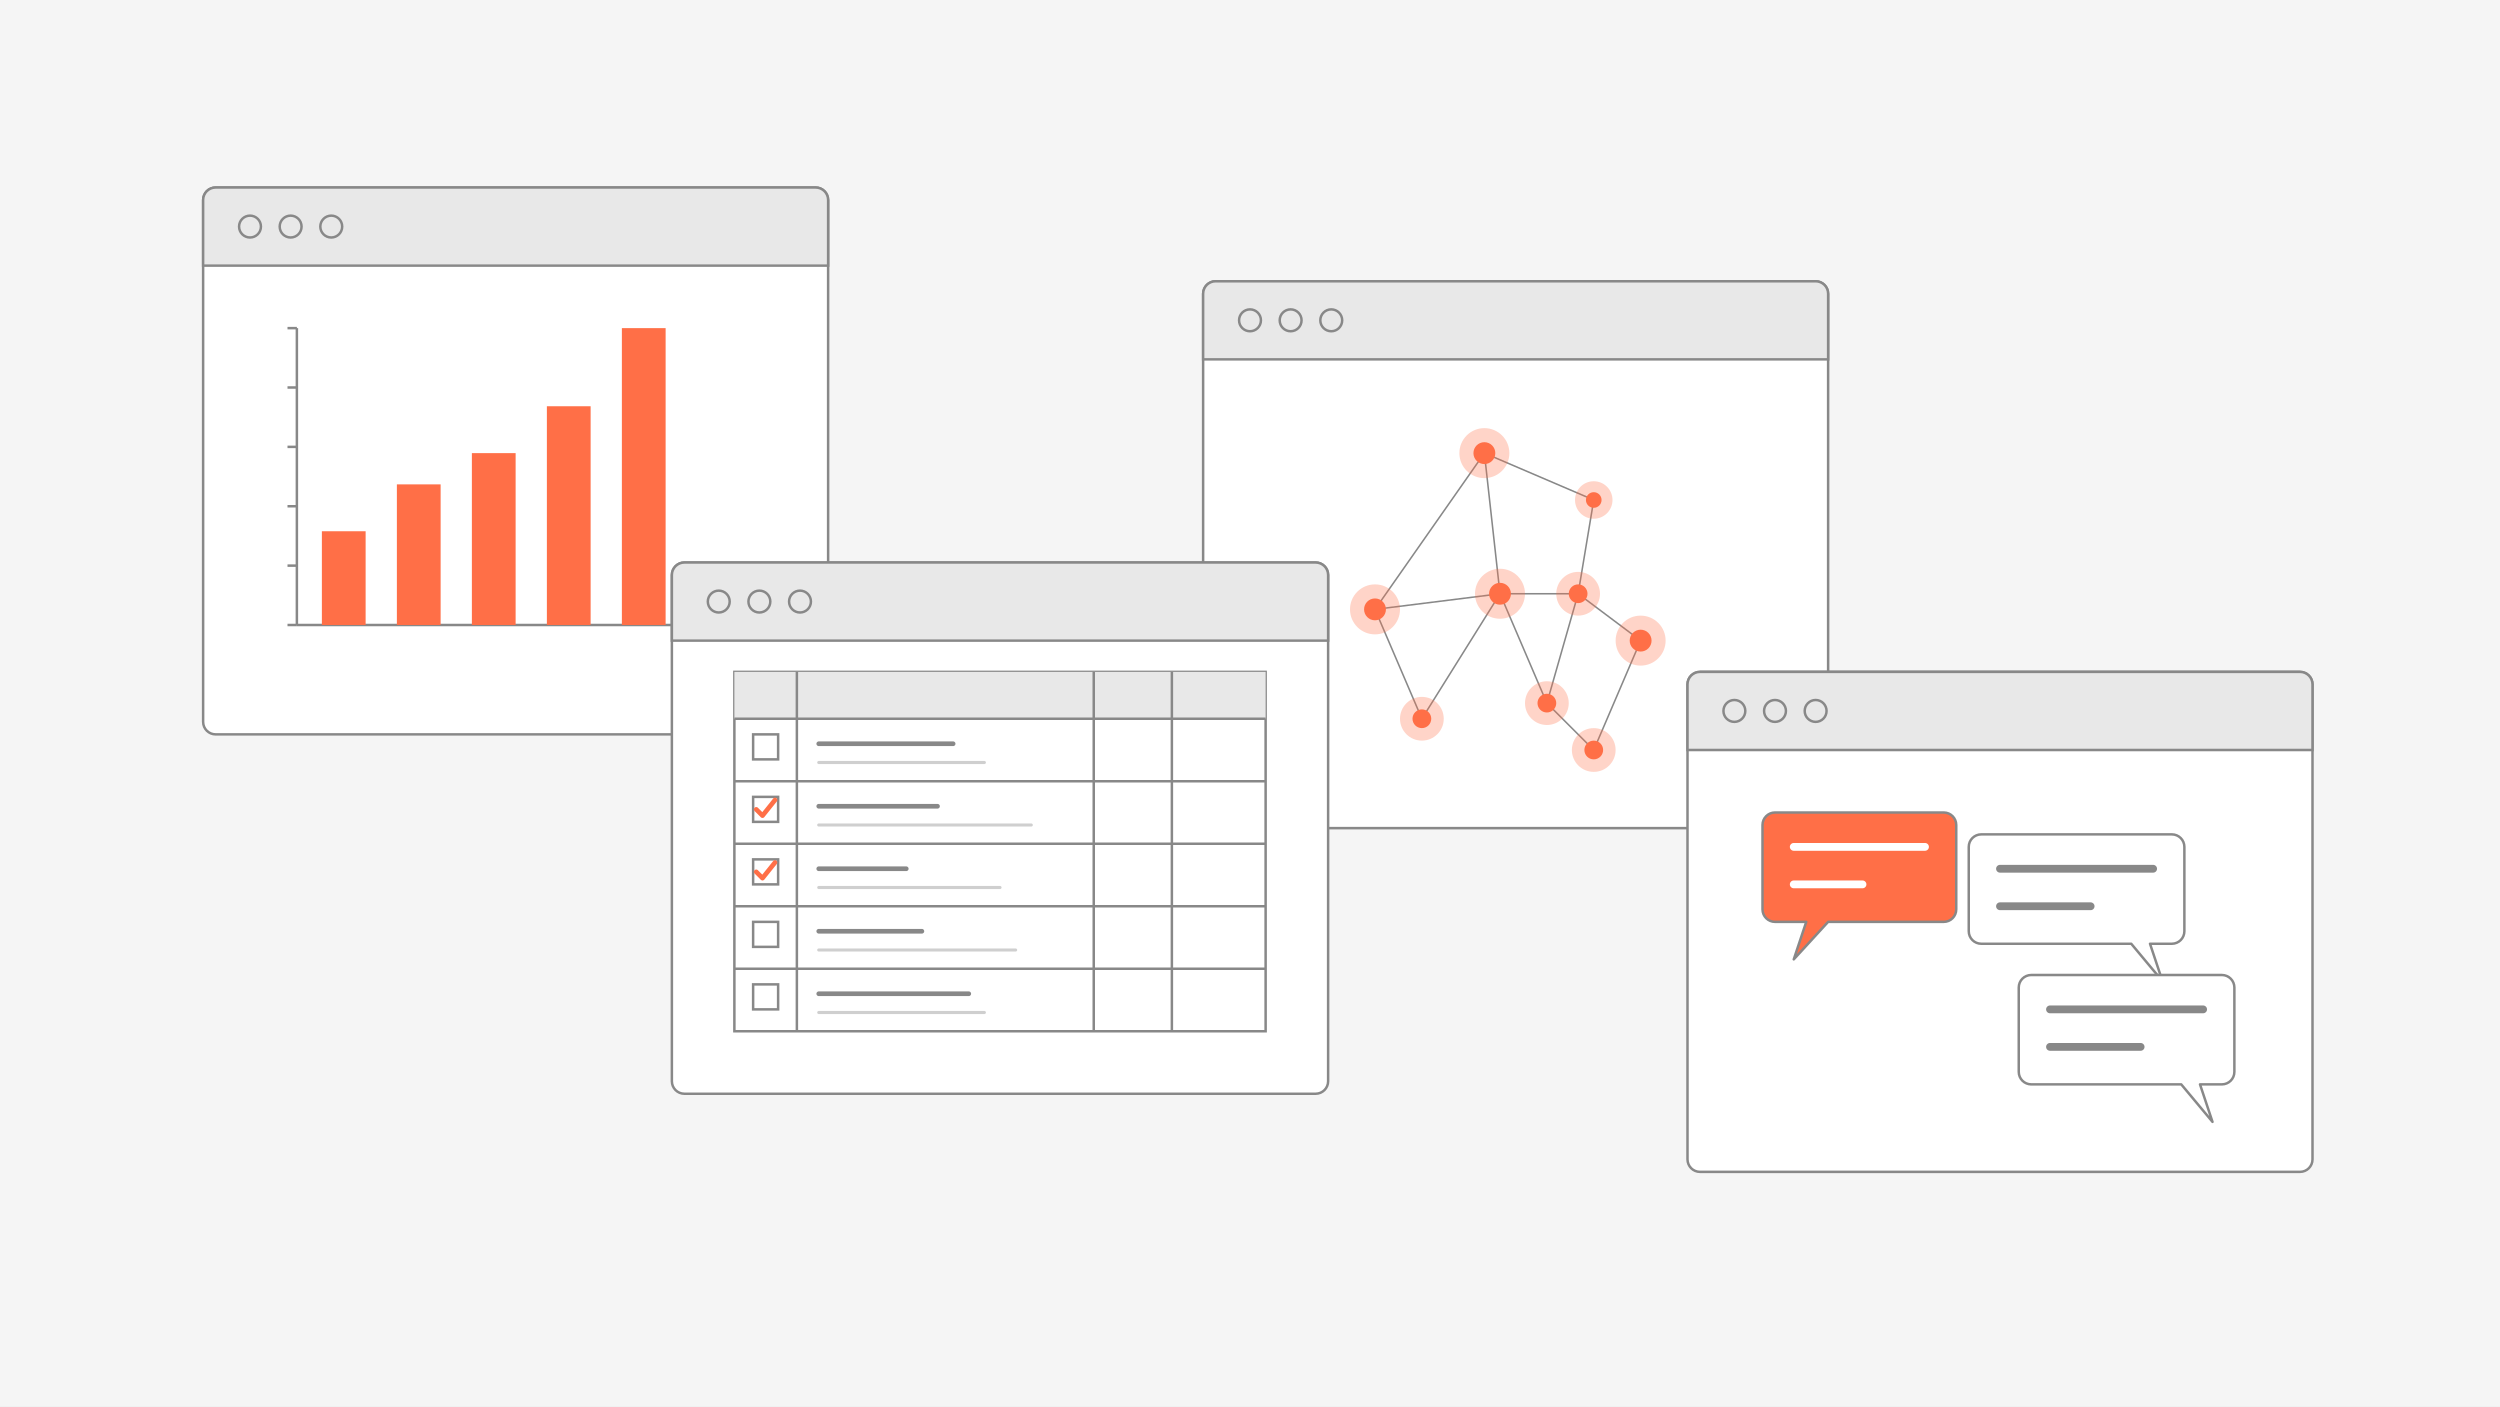
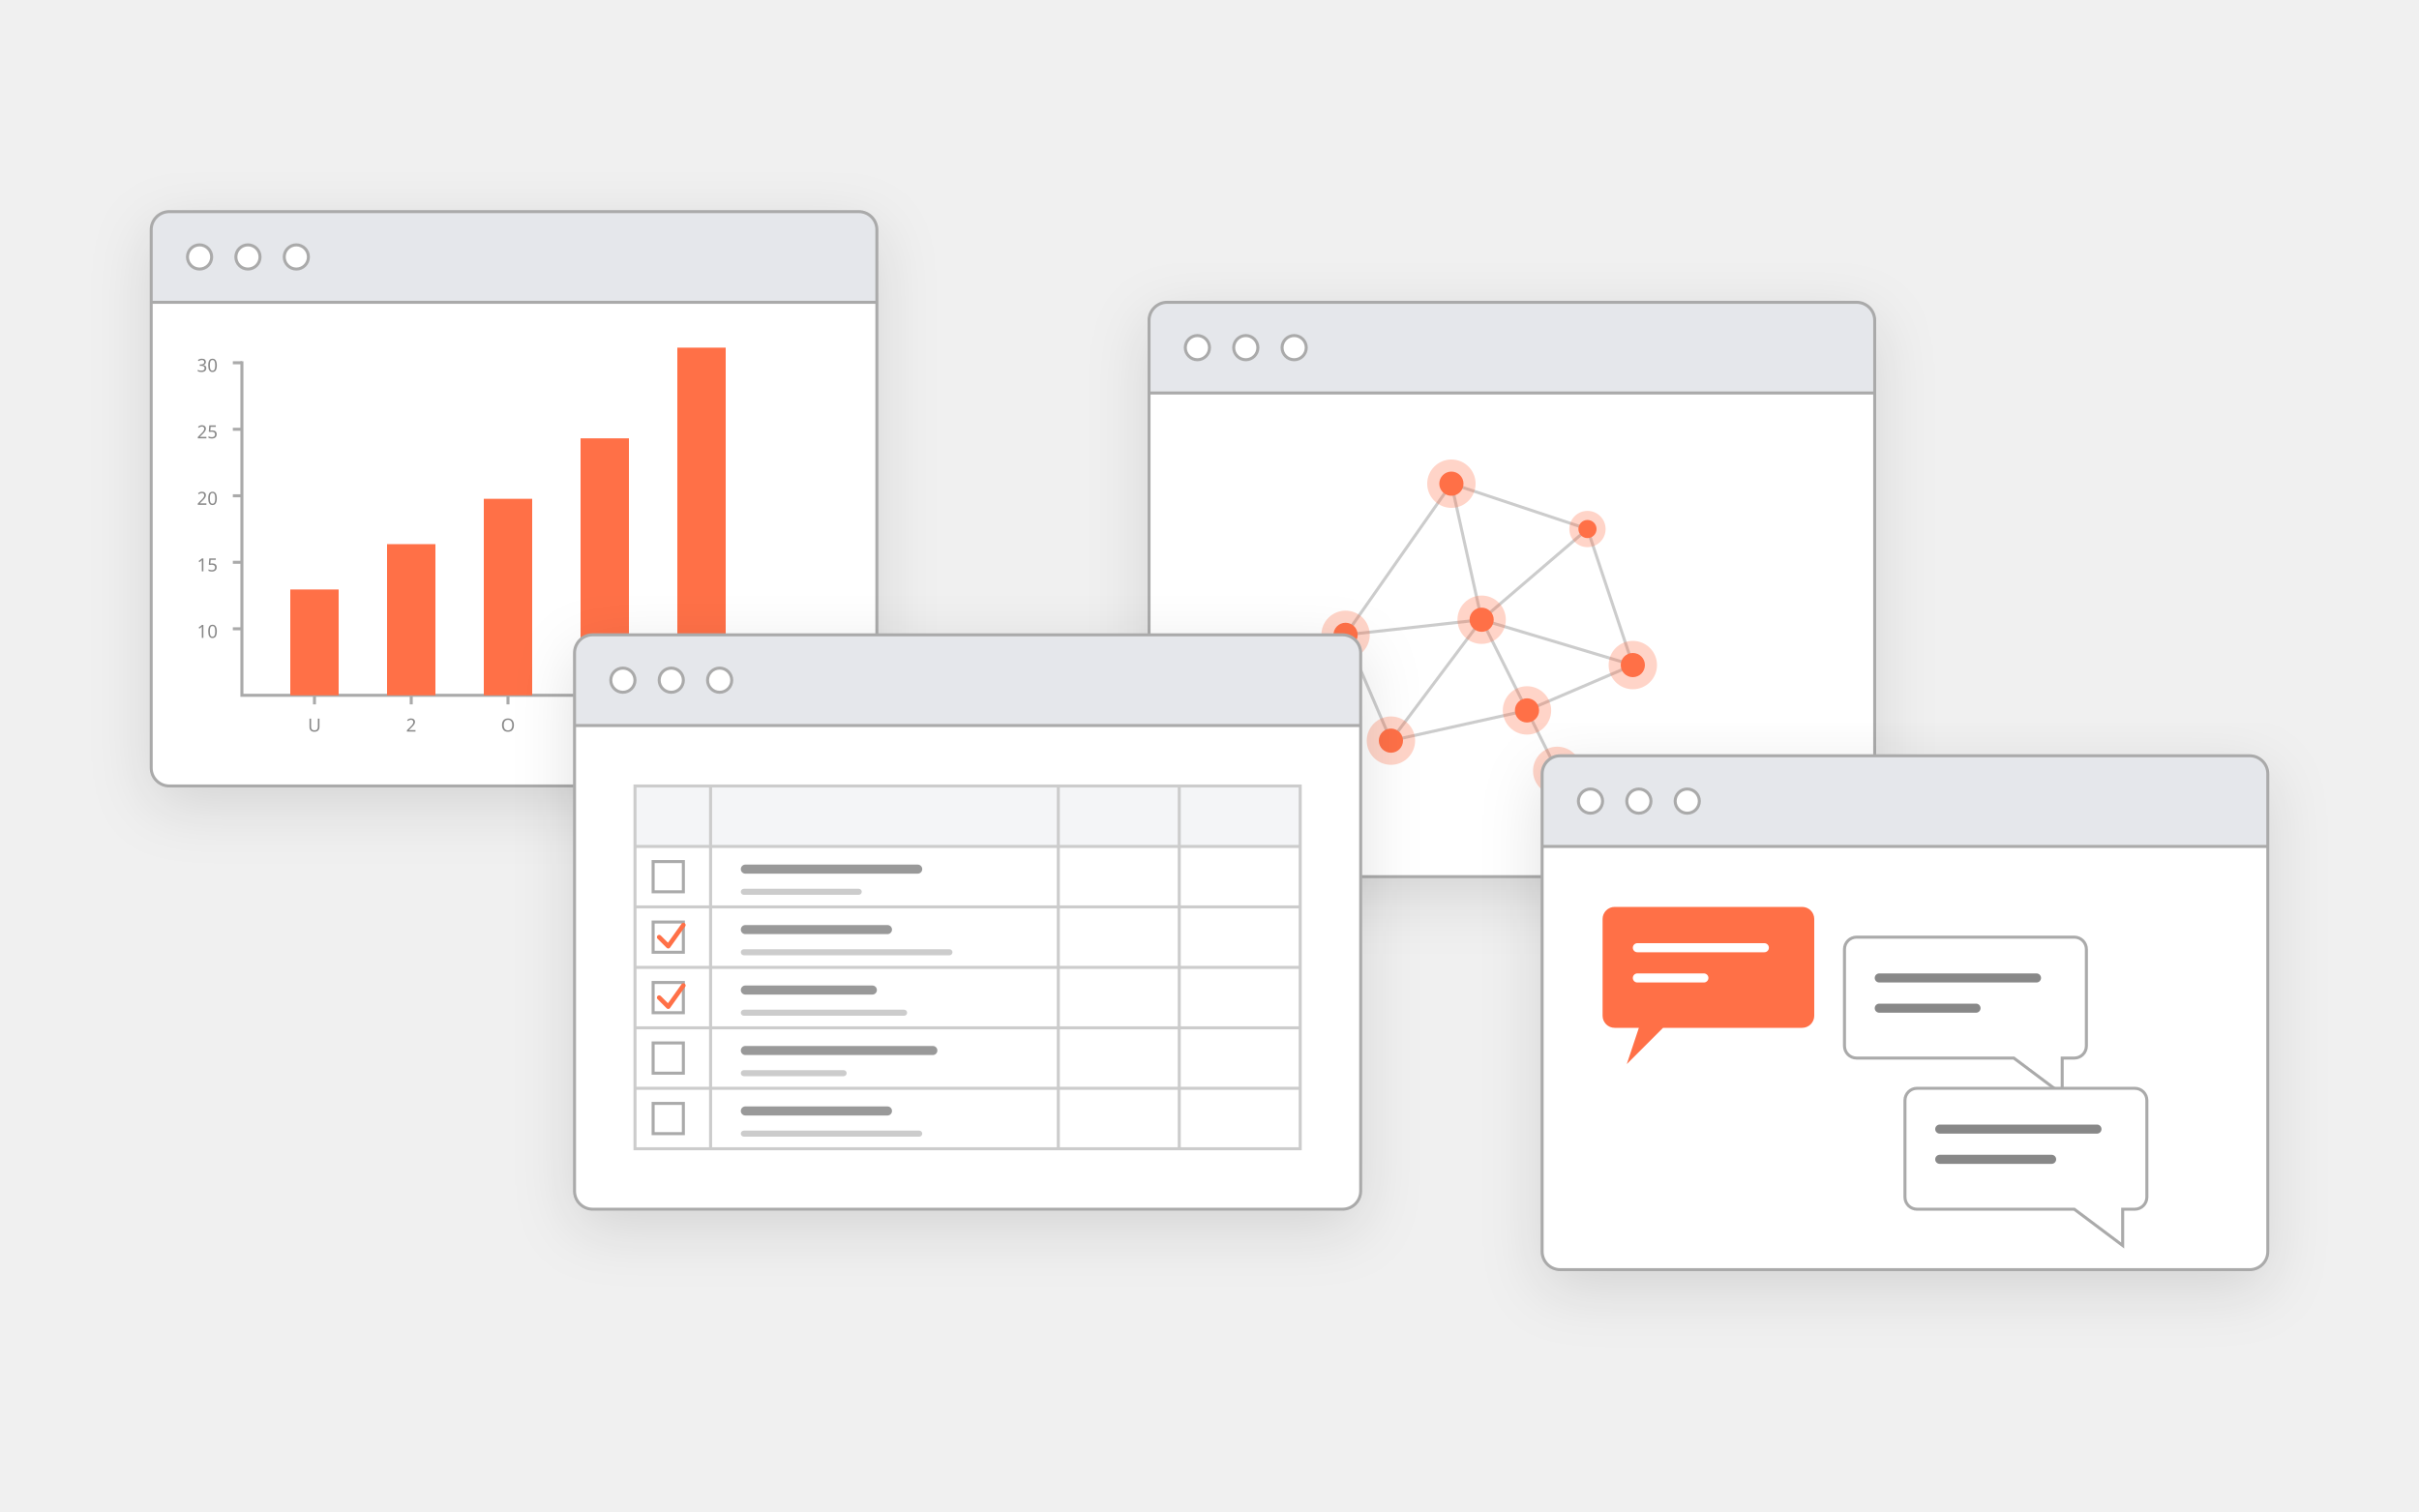
- <svg xmlns="http://www.w3.org/2000/svg" viewBox="0 0 800 450" width="100%" height="100%">
-   <rect width="100%" height="100%" fill="#f5f5f5" />
-   <g transform="translate(65, 60)">
-     <rect width="200" height="175" rx="4" fill="#ffffff" stroke="#888" stroke-width="0.8" />
-     <path d="M 0 4 C 0 1.79 1.79 0 4 0 L 196 0 C 198.21 0 200 1.79 200 4 L 200 25 L 0 25 Z" fill="#e8e8e8" stroke="#888" stroke-width="0.8" />
-     <circle cx="15" cy="12.5" r="3.5" fill="none" stroke="#888" stroke-width="0.8" />
-     <circle cx="28" cy="12.5" r="3.5" fill="none" stroke="#888" stroke-width="0.8" />
-     <circle cx="41" cy="12.5" r="3.5" fill="none" stroke="#888" stroke-width="0.8" />
-     <path d="M 30 140 L 30 45" fill="none" stroke="#888" stroke-width="0.8" />
-     <path d="M 30 140 L 180 140" fill="none" stroke="#888" stroke-width="0.8" />
-     <path d="M 27 140 L 30 140 M 27 121 L 30 121 M 27 102 L 30 102 M 27 83 L 30 83 M 27 64 L 30 64 M 27 45 L 30 45" fill="none" stroke="#888" stroke-width="0.8" />
-     <rect x="38" y="110" width="14" height="30" fill="#FF6F47" />
-     <rect x="62" y="95" width="14" height="45" fill="#FF6F47" />
-     <rect x="86" y="85" width="14" height="55" fill="#FF6F47" />
-     <rect x="110" y="70" width="14" height="70" fill="#FF6F47" />
-     <rect x="134" y="45" width="14" height="95" fill="#FF6F47" />
+ <svg xmlns="http://www.w3.org/2000/svg" viewBox="0 0 800 500">
+   <defs>
+     <filter id="shadow" x="-10%" y="-10%" width="130%" height="130%">
+       <feDropShadow dx="0" dy="6" stdDeviation="10" flood-color="#000" flood-opacity="0.12" />
+     </filter>
+   </defs>
+   <g transform="translate(50, 70)" filter="url(#shadow)">
+     <rect width="240" height="190" rx="6" fill="#fff" />
+     <path d="M0 6 C0 2.686 2.686 0 6 0 h 228 C 237.314 0 240 2.686 240 6 v 24 h -240 z" fill="#e5e7eb" />
+     <line x1="0" y1="30" x2="240" y2="30" stroke="#aaa" stroke-width="1" />
+     <rect width="240" height="190" rx="6" fill="none" stroke="#aaa" stroke-width="1" />
+     <circle cx="16" cy="15" r="4" fill="#fff" stroke="#aaa" stroke-width="1" />
+     <circle cx="32" cy="15" r="4" fill="#fff" stroke="#aaa" stroke-width="1" />
+     <circle cx="48" cy="15" r="4" fill="#fff" stroke="#aaa" stroke-width="1" />
+     <path d="M 30 50 L 30 160 L 210 160" fill="none" stroke="#aaa" stroke-width="1" stroke-linecap="square" />
+     <line x1="27" y1="50" x2="30" y2="50" stroke="#aaa" stroke-width="1" />
+     <text x="22" y="53" font-family="sans-serif" font-size="6" fill="#888" text-anchor="end">30</text>
+     <line x1="27" y1="72" x2="30" y2="72" stroke="#aaa" stroke-width="1" />
+     <text x="22" y="75" font-family="sans-serif" font-size="6" fill="#888" text-anchor="end">25</text>
+     <line x1="27" y1="94" x2="30" y2="94" stroke="#aaa" stroke-width="1" />
+     <text x="22" y="97" font-family="sans-serif" font-size="6" fill="#888" text-anchor="end">20</text>
+     <line x1="27" y1="116" x2="30" y2="116" stroke="#aaa" stroke-width="1" />
+     <text x="22" y="119" font-family="sans-serif" font-size="6" fill="#888" text-anchor="end">15</text>
+     <line x1="27" y1="138" x2="30" y2="138" stroke="#aaa" stroke-width="1" />
+     <text x="22" y="141" font-family="sans-serif" font-size="6" fill="#888" text-anchor="end">10</text>
+     <line x1="54" y1="160" x2="54" y2="163" stroke="#aaa" stroke-width="1" />
+     <text x="54" y="172" font-family="sans-serif" font-size="6" fill="#888" text-anchor="middle">U</text>
+     <line x1="86" y1="160" x2="86" y2="163" stroke="#aaa" stroke-width="1" />
+     <text x="86" y="172" font-family="sans-serif" font-size="6" fill="#888" text-anchor="middle">2</text>
+     <line x1="118" y1="160" x2="118" y2="163" stroke="#aaa" stroke-width="1" />
+     <text x="118" y="172" font-family="sans-serif" font-size="6" fill="#888" text-anchor="middle">O</text>
+     <line x1="150" y1="160" x2="150" y2="163" stroke="#aaa" stroke-width="1" />
+     <text x="150" y="172" font-family="sans-serif" font-size="6" fill="#888" text-anchor="middle">M</text>
+     <line x1="182" y1="160" x2="182" y2="163" stroke="#aaa" stroke-width="1" />
+     <text x="182" y="172" font-family="sans-serif" font-size="6" fill="#888" text-anchor="middle">10</text>
+     <rect x="46" y="125" width="16" height="35" fill="#FF6F47" />
+     <rect x="78" y="110" width="16" height="50" fill="#FF6F47" />
+     <rect x="110" y="95" width="16" height="65" fill="#FF6F47" />
+     <rect x="142" y="75" width="16" height="85" fill="#FF6F47" />
+     <rect x="174" y="45" width="16" height="115" fill="#FF6F47" />
  </g>
-   <g transform="translate(385, 90)">
-     <rect width="200" height="175" rx="4" fill="#ffffff" stroke="#888" stroke-width="0.8" />
-     <path d="M 0 4 C 0 1.79 1.79 0 4 0 L 196 0 C 198.21 0 200 1.79 200 4 L 200 25 L 0 25 Z" fill="#e8e8e8" stroke="#888" stroke-width="0.8" />
-     <circle cx="15" cy="12.5" r="3.5" fill="none" stroke="#888" stroke-width="0.8" />
-     <circle cx="28" cy="12.5" r="3.5" fill="none" stroke="#888" stroke-width="0.8" />
-     <circle cx="41" cy="12.5" r="3.5" fill="none" stroke="#888" stroke-width="0.8" />
-     <g stroke="#888" stroke-width="0.5">
-       <line x1="90" y1="55" x2="55" y2="105" />
-       <line x1="90" y1="55" x2="95" y2="100" />
-       <line x1="90" y1="55" x2="125" y2="70" />
-       <line x1="55" y1="105" x2="95" y2="100" />
-       <line x1="55" y1="105" x2="70" y2="140" />
-       <line x1="95" y1="100" x2="70" y2="140" />
-       <line x1="95" y1="100" x2="110" y2="135" />
-       <line x1="95" y1="100" x2="120" y2="100" />
-       <line x1="125" y1="70" x2="120" y2="100" />
-       <line x1="120" y1="100" x2="140" y2="115" />
-       <line x1="120" y1="100" x2="110" y2="135" />
-       <line x1="110" y1="135" x2="125" y2="150" />
-       <line x1="140" y1="115" x2="125" y2="150" />
-     </g>
-     <g fill="#FF6F47">
-       <circle cx="90" cy="55" r="8" opacity="0.3" />
-       <circle cx="55" cy="105" r="8" opacity="0.3" />
-       <circle cx="95" cy="100" r="8" opacity="0.3" />
-       <circle cx="125" cy="70" r="6" opacity="0.3" />
-       <circle cx="120" cy="100" r="7" opacity="0.3" />
-       <circle cx="140" cy="115" r="8" opacity="0.3" />
-       <circle cx="70" cy="140" r="7" opacity="0.3" />
-       <circle cx="110" cy="135" r="7" opacity="0.3" />
-       <circle cx="125" cy="150" r="7" opacity="0.3" />
-       <circle cx="90" cy="55" r="3.5" />
-       <circle cx="55" cy="105" r="3.5" />
-       <circle cx="95" cy="100" r="3.5" />
-       <circle cx="125" cy="70" r="2.5" />
-       <circle cx="120" cy="100" r="3" />
-       <circle cx="140" cy="115" r="3.5" />
-       <circle cx="70" cy="140" r="3" />
-       <circle cx="110" cy="135" r="3" />
-       <circle cx="125" cy="150" r="3" />
-     </g>
+   <g transform="translate(380, 100)" filter="url(#shadow)">
+     <rect width="240" height="190" rx="6" fill="#fff" />
+     <path d="M0 6 C0 2.686 2.686 0 6 0 h 228 C 237.314 0 240 2.686 240 6 v 24 h -240 z" fill="#e5e7eb" />
+     <line x1="0" y1="30" x2="240" y2="30" stroke="#aaa" stroke-width="1" />
+     <rect width="240" height="190" rx="6" fill="none" stroke="#aaa" stroke-width="1" />
+     <circle cx="16" cy="15" r="4" fill="#fff" stroke="#aaa" stroke-width="1" />
+     <circle cx="32" cy="15" r="4" fill="#fff" stroke="#aaa" stroke-width="1" />
+     <circle cx="48" cy="15" r="4" fill="#fff" stroke="#aaa" stroke-width="1" />
+     <path d="M 100 60 L 110 105 M 100 60 L 65 110 M 100 60 L 145 75 M 110 105 L 65 110 M 110 105 L 80 145 M 110 105 L 125 135 M 110 105 L 145 75 M 110 105 L 160 120 M 65 110 L 80 145 M 80 145 L 125 135 M 125 135 L 135 155 M 125 135 L 160 120 M 145 75 L 160 120" stroke="#ccc" stroke-width="1" fill="none" />
+     <circle cx="100" cy="60" r="8" fill="#FF6F47" opacity="0.3" />
+     <circle cx="100" cy="60" r="4" fill="#FF6F47" />
+     <circle cx="110" cy="105" r="8" fill="#FF6F47" opacity="0.3" />
+     <circle cx="110" cy="105" r="4" fill="#FF6F47" />
+     <circle cx="65" cy="110" r="8" fill="#FF6F47" opacity="0.3" />
+     <circle cx="65" cy="110" r="4" fill="#FF6F47" />
+     <circle cx="80" cy="145" r="8" fill="#FF6F47" opacity="0.3" />
+     <circle cx="80" cy="145" r="4" fill="#FF6F47" />
+     <circle cx="135" cy="155" r="8" fill="#FF6F47" opacity="0.3" />
+     <circle cx="135" cy="155" r="4" fill="#FF6F47" />
+     <circle cx="160" cy="120" r="8" fill="#FF6F47" opacity="0.3" />
+     <circle cx="160" cy="120" r="4" fill="#FF6F47" />
+     <circle cx="145" cy="75" r="6" fill="#FF6F47" opacity="0.3" />
+     <circle cx="145" cy="75" r="3" fill="#FF6F47" />
+     <circle cx="125" cy="135" r="8" fill="#FF6F47" opacity="0.3" />
+     <circle cx="125" cy="135" r="4" fill="#FF6F47" />
  </g>
-   <g transform="translate(215, 180)">
-     <rect width="210" height="170" rx="4" fill="#ffffff" stroke="#888" stroke-width="0.8" />
-     <path d="M 0 4 C 0 1.79 1.79 0 4 0 L 206 0 C 208.21 0 210 1.79 210 4 L 210 25 L 0 25 Z" fill="#e8e8e8" stroke="#888" stroke-width="0.8" />
-     <circle cx="15" cy="12.5" r="3.5" fill="none" stroke="#888" stroke-width="0.8" />
-     <circle cx="28" cy="12.5" r="3.5" fill="none" stroke="#888" stroke-width="0.8" />
-     <circle cx="41" cy="12.5" r="3.5" fill="none" stroke="#888" stroke-width="0.8" />
-     <rect x="20" y="35" width="170" height="115" fill="none" stroke="#888" stroke-width="0.8" />
-     <rect x="20" y="35" width="170" height="15" fill="#e8e8e8" stroke="none" />
-     <line x1="20" y1="50" x2="190" y2="50" stroke="#888" stroke-width="0.8" />
-     <line x1="20" y1="70" x2="190" y2="70" stroke="#888" stroke-width="0.8" />
-     <line x1="20" y1="90" x2="190" y2="90" stroke="#888" stroke-width="0.8" />
-     <line x1="20" y1="110" x2="190" y2="110" stroke="#888" stroke-width="0.8" />
-     <line x1="20" y1="130" x2="190" y2="130" stroke="#888" stroke-width="0.8" />
-     <line x1="40" y1="35" x2="40" y2="150" stroke="#888" stroke-width="0.8" />
-     <line x1="135" y1="35" x2="135" y2="150" stroke="#888" stroke-width="0.8" />
-     <line x1="160" y1="35" x2="160" y2="150" stroke="#888" stroke-width="0.8" />
-     <rect x="26" y="55" width="8" height="8" fill="none" stroke="#888" stroke-width="0.8" />
-     <rect x="26" y="75" width="8" height="8" fill="none" stroke="#888" stroke-width="0.8" />
-     <rect x="26" y="95" width="8" height="8" fill="none" stroke="#888" stroke-width="0.8" />
-     <rect x="26" y="115" width="8" height="8" fill="none" stroke="#888" stroke-width="0.8" />
-     <rect x="26" y="135" width="8" height="8" fill="none" stroke="#888" stroke-width="0.8" />
-     <path d="M 27 79 L 29 81 L 33 76" fill="none" stroke="#FF6F47" stroke-width="1.5" stroke-linecap="round" stroke-linejoin="round" />
-     <path d="M 27 99 L 29 101 L 33 96" fill="none" stroke="#FF6F47" stroke-width="1.5" stroke-linecap="round" stroke-linejoin="round" />
-     <line x1="47" y1="58" x2="90" y2="58" stroke="#888" stroke-width="1.5" stroke-linecap="round" />
-     <line x1="47" y1="64" x2="100" y2="64" stroke="#888" stroke-width="1" stroke-linecap="round" opacity="0.4" />
-     <line x1="47" y1="78" x2="85" y2="78" stroke="#888" stroke-width="1.5" stroke-linecap="round" />
-     <line x1="47" y1="84" x2="115" y2="84" stroke="#888" stroke-width="1" stroke-linecap="round" opacity="0.4" />
-     <line x1="47" y1="98" x2="75" y2="98" stroke="#888" stroke-width="1.5" stroke-linecap="round" />
-     <line x1="47" y1="104" x2="105" y2="104" stroke="#888" stroke-width="1" stroke-linecap="round" opacity="0.4" />
-     <line x1="47" y1="118" x2="80" y2="118" stroke="#888" stroke-width="1.5" stroke-linecap="round" />
-     <line x1="47" y1="124" x2="110" y2="124" stroke="#888" stroke-width="1" stroke-linecap="round" opacity="0.4" />
-     <line x1="47" y1="138" x2="95" y2="138" stroke="#888" stroke-width="1.5" stroke-linecap="round" />
-     <line x1="47" y1="144" x2="100" y2="144" stroke="#888" stroke-width="1" stroke-linecap="round" opacity="0.4" />
+   <g transform="translate(190, 210)" filter="url(#shadow)">
+     <rect width="260" height="190" rx="6" fill="#fff" />
+     <path d="M0 6 C0 2.686 2.686 0 6 0 h 248 C 257.314 0 260 2.686 260 6 v 24 h -260 z" fill="#e5e7eb" />
+     <line x1="0" y1="30" x2="260" y2="30" stroke="#aaa" stroke-width="1" />
+     <rect width="260" height="190" rx="6" fill="none" stroke="#aaa" stroke-width="1" />
+     <circle cx="16" cy="15" r="4" fill="#fff" stroke="#aaa" stroke-width="1" />
+     <circle cx="32" cy="15" r="4" fill="#fff" stroke="#aaa" stroke-width="1" />
+     <circle cx="48" cy="15" r="4" fill="#fff" stroke="#aaa" stroke-width="1" />
+     <rect x="20" y="50" width="220" height="20" fill="#f4f5f7" />
+     <rect x="20" y="50" width="220" height="120" fill="none" stroke="#ccc" stroke-width="1" />
+     <line x1="20" y1="70" x2="240" y2="70" stroke="#ccc" stroke-width="1" />
+     <line x1="20" y1="90" x2="240" y2="90" stroke="#ccc" stroke-width="1" />
+     <line x1="20" y1="110" x2="240" y2="110" stroke="#ccc" stroke-width="1" />
+     <line x1="20" y1="130" x2="240" y2="130" stroke="#ccc" stroke-width="1" />
+     <line x1="20" y1="150" x2="240" y2="150" stroke="#ccc" stroke-width="1" />
+     <line x1="45" y1="50" x2="45" y2="170" stroke="#ccc" stroke-width="1" />
+     <line x1="160" y1="50" x2="160" y2="170" stroke="#ccc" stroke-width="1" />
+     <line x1="200" y1="50" x2="200" y2="170" stroke="#ccc" stroke-width="1" />
+     <rect x="26" y="75" width="10" height="10" fill="none" stroke="#aaa" stroke-width="1" />
+     <rect x="26" y="95" width="10" height="10" fill="none" stroke="#aaa" stroke-width="1" />
+     <rect x="26" y="115" width="10" height="10" fill="none" stroke="#aaa" stroke-width="1" />
+     <rect x="26" y="135" width="10" height="10" fill="none" stroke="#aaa" stroke-width="1" />
+     <rect x="26" y="155" width="10" height="10" fill="none" stroke="#aaa" stroke-width="1" />
+     <path d="M 28 100 L 31 103 L 36 96" fill="none" stroke="#FF6F47" stroke-width="1.5" stroke-linecap="round" stroke-linejoin="round" />
+     <path d="M 28 120 L 31 123 L 36 116" fill="none" stroke="#FF6F47" stroke-width="1.5" stroke-linecap="round" stroke-linejoin="round" />
+     <rect x="55" y="76" width="60" height="3" fill="#999" rx="1.5" />
+     <rect x="55" y="84" width="40" height="2" fill="#ccc" rx="1" />
+     <rect x="55" y="96" width="50" height="3" fill="#999" rx="1.5" />
+     <rect x="55" y="104" width="70" height="2" fill="#ccc" rx="1" />
+     <rect x="55" y="116" width="45" height="3" fill="#999" rx="1.5" />
+     <rect x="55" y="124" width="55" height="2" fill="#ccc" rx="1" />
+     <rect x="55" y="136" width="65" height="3" fill="#999" rx="1.5" />
+     <rect x="55" y="144" width="35" height="2" fill="#ccc" rx="1" />
+     <rect x="55" y="156" width="50" height="3" fill="#999" rx="1.5" />
+     <rect x="55" y="164" width="60" height="2" fill="#ccc" rx="1" />
  </g>
-   <g transform="translate(540, 215)">
-     <rect width="200" height="160" rx="4" fill="#ffffff" stroke="#888" stroke-width="0.8" />
-     <path d="M 0 4 C 0 1.79 1.79 0 4 0 L 196 0 C 198.21 0 200 1.79 200 4 L 200 25 L 0 25 Z" fill="#e8e8e8" stroke="#888" stroke-width="0.8" />
-     <circle cx="15" cy="12.5" r="3.5" fill="none" stroke="#888" stroke-width="0.8" />
-     <circle cx="28" cy="12.5" r="3.5" fill="none" stroke="#888" stroke-width="0.8" />
-     <circle cx="41" cy="12.5" r="3.5" fill="none" stroke="#888" stroke-width="0.8" />
-     <path d="M 28 45 H 82 A 4 4 0 0 1 86 49 V 76 A 4 4 0 0 1 82 80 H 45 L 34 92 L 38 80 H 28 A 4 4 0 0 1 24 76 V 49 A 4 4 0 0 1 28 45 Z" fill="#FF6F47" stroke="#888" stroke-width="0.8" stroke-linejoin="round" />
-     <line x1="34" y1="56" x2="76" y2="56" stroke="#ffffff" stroke-width="2.5" stroke-linecap="round" />
-     <line x1="34" y1="68" x2="56" y2="68" stroke="#ffffff" stroke-width="2.5" stroke-linecap="round" />
-     <path d="M 94 52 H 155 A 4 4 0 0 1 159 56 V 83 A 4 4 0 0 1 155 87 H 148 L 152 99 L 142 87 H 94 A 4 4 0 0 1 90 83 V 56 A 4 4 0 0 1 94 52 Z" fill="#ffffff" stroke="#888" stroke-width="0.8" stroke-linejoin="round" />
-     <line x1="100" y1="63" x2="149" y2="63" stroke="#888" stroke-width="2.5" stroke-linecap="round" />
-     <line x1="100" y1="75" x2="129" y2="75" stroke="#888" stroke-width="2.5" stroke-linecap="round" />
-     <path d="M 110 97 H 171 A 4 4 0 0 1 175 101 V 128 A 4 4 0 0 1 171 132 H 164 L 168 144 L 158 132 H 110 A 4 4 0 0 1 106 128 V 101 A 4 4 0 0 1 110 97 Z" fill="#ffffff" stroke="#888" stroke-width="0.8" stroke-linejoin="round" />
-     <line x1="116" y1="108" x2="165" y2="108" stroke="#888" stroke-width="2.5" stroke-linecap="round" />
-     <line x1="116" y1="120" x2="145" y2="120" stroke="#888" stroke-width="2.5" stroke-linecap="round" />
+   <g transform="translate(510, 250)" filter="url(#shadow)">
+     <rect width="240" height="170" rx="6" fill="#fff" />
+     <path d="M0 6 C0 2.686 2.686 0 6 0 h 228 C 237.314 0 240 2.686 240 6 v 24 h -240 z" fill="#e5e7eb" />
+     <line x1="0" y1="30" x2="240" y2="30" stroke="#aaa" stroke-width="1" />
+     <rect width="240" height="170" rx="6" fill="none" stroke="#aaa" stroke-width="1" />
+     <circle cx="16" cy="15" r="4" fill="#fff" stroke="#aaa" stroke-width="1" />
+     <circle cx="32" cy="15" r="4" fill="#fff" stroke="#aaa" stroke-width="1" />
+     <circle cx="48" cy="15" r="4" fill="#fff" stroke="#aaa" stroke-width="1" />
+     <path d="M 24 50 H 86 A 4 4 0 0 1 90 54 V 86 A 4 4 0 0 1 86 90 H 40 L 28 102 L 32 90 H 24 A 4 4 0 0 1 20 86 V 54 A 4 4 0 0 1 24 50 Z" fill="#FF6F47" />
+     <rect x="30" y="62" width="45" height="3" fill="#fff" rx="1.5" />
+     <rect x="30" y="72" width="25" height="3" fill="#fff" rx="1.5" />
+     <path d="M 104 60 H 176 A 4 4 0 0 1 180 64 V 96 A 4 4 0 0 1 176 100 H 172 L 172 112 L 156 100 H 104 A 4 4 0 0 1 100 96 V 64 A 4 4 0 0 1 104 60 Z" fill="#fff" stroke="#aaa" stroke-width="1" />
+     <rect x="110" y="72" width="55" height="3" fill="#888" rx="1.5" />
+     <rect x="110" y="82" width="35" height="3" fill="#888" rx="1.5" />
+     <path d="M 124 110 H 196 A 4 4 0 0 1 200 114 V 146 A 4 4 0 0 1 196 150 H 192 L 192 162 L 176 150 H 124 A 4 4 0 0 1 120 146 V 114 A 4 4 0 0 1 124 110 Z" fill="#fff" stroke="#aaa" stroke-width="1" />
+     <rect x="130" y="122" width="55" height="3" fill="#888" rx="1.5" />
+     <rect x="130" y="132" width="40" height="3" fill="#888" rx="1.5" />
  </g>
</svg>
